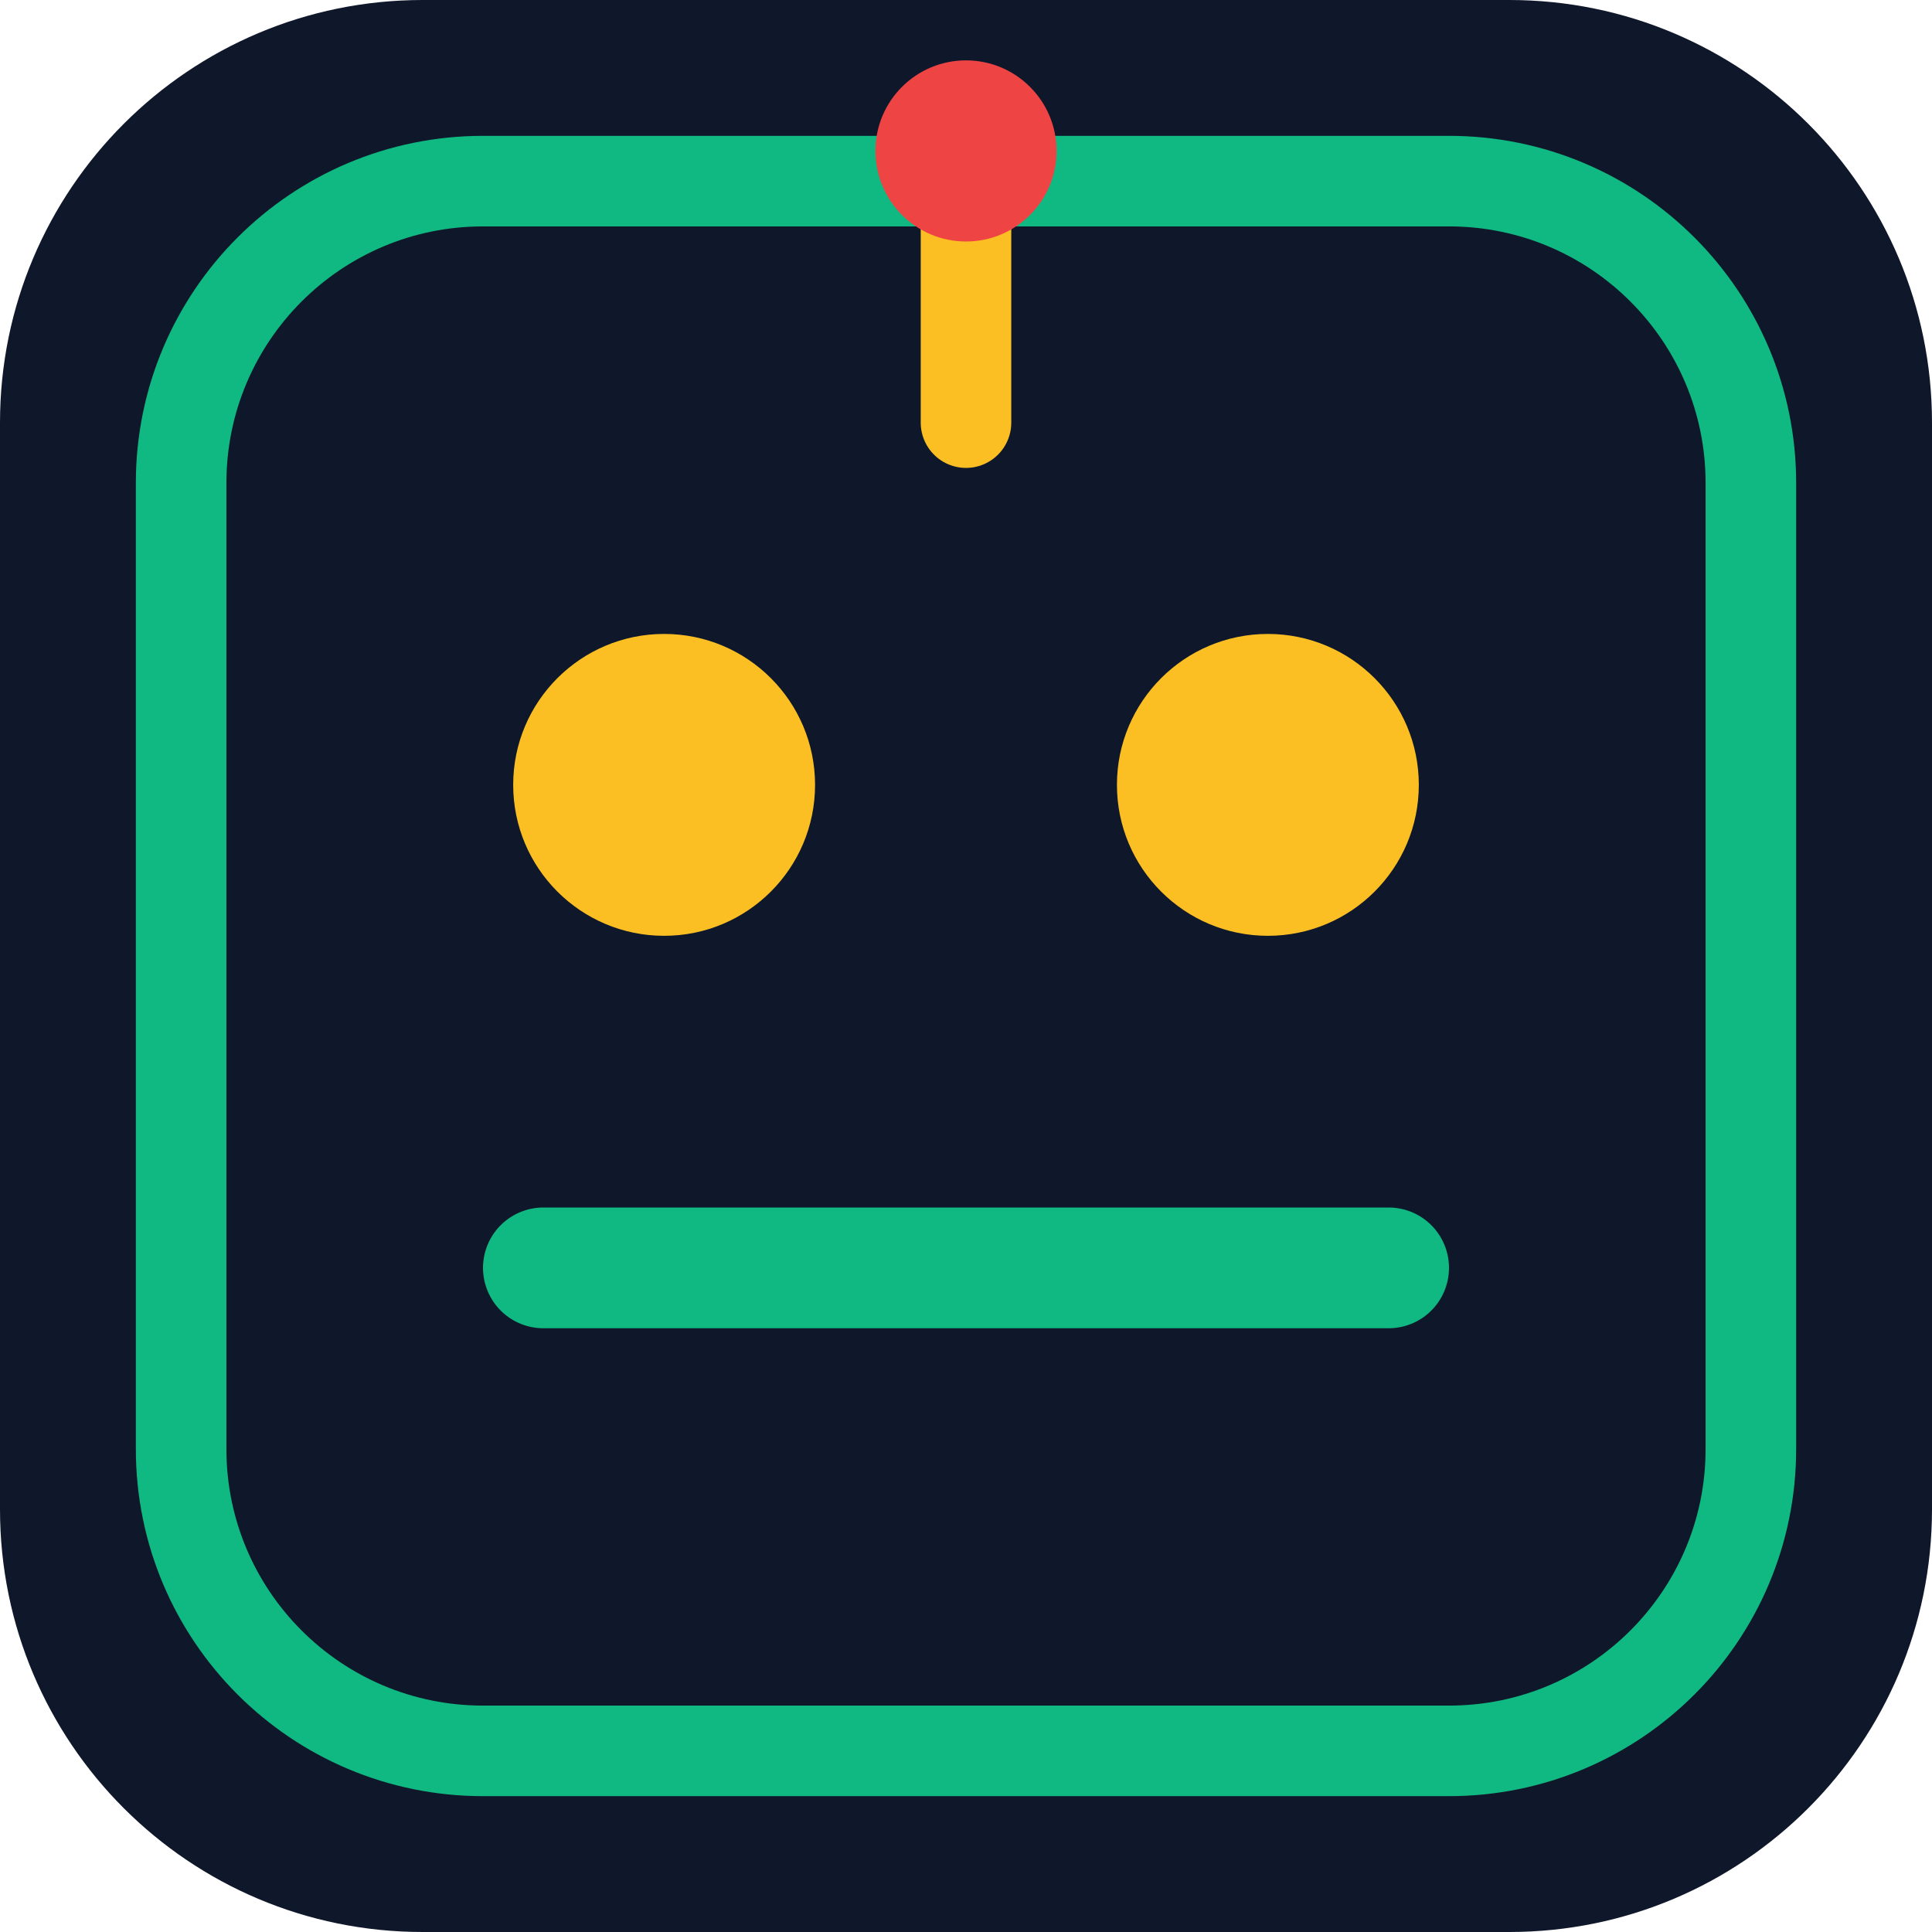
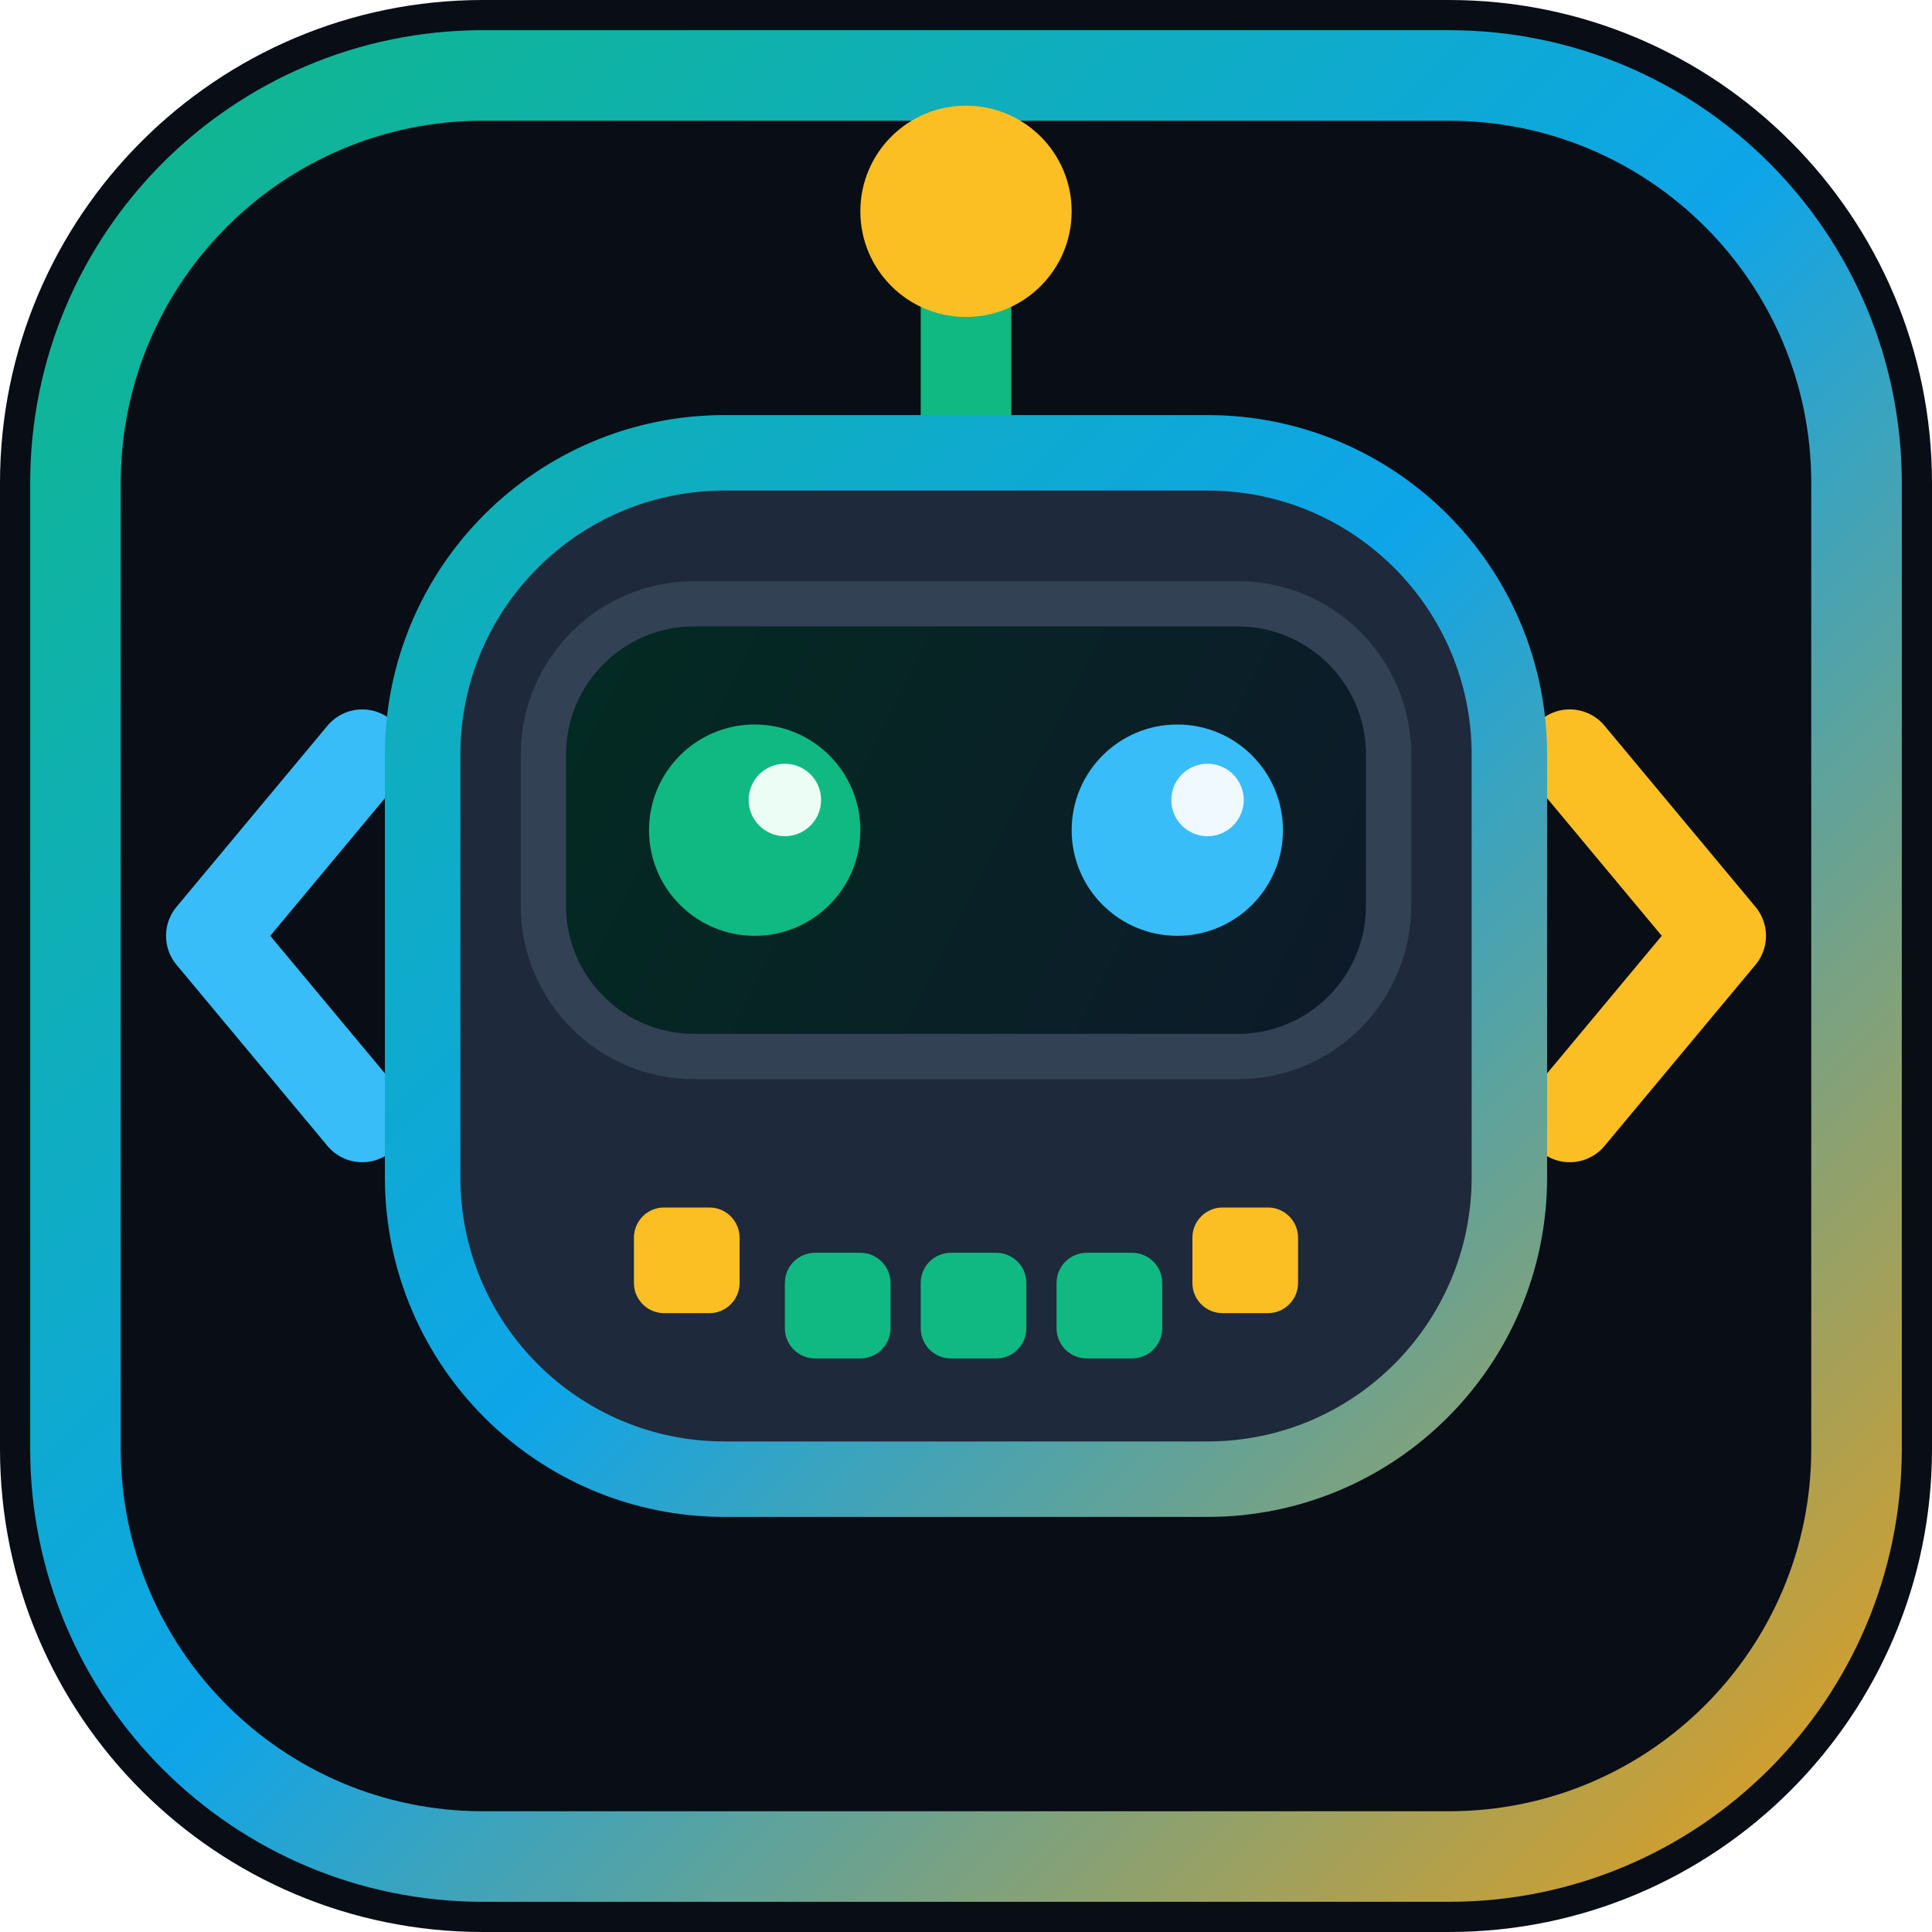
<svg xmlns="http://www.w3.org/2000/svg" viewBox="0 0 64 64" fill="none">
-   <rect width="64" height="64" rx="14" fill="#0f172a" />
-   <rect x="6" y="6" width="52" height="52" rx="10" stroke="#10b981" stroke-width="3" />
-   <circle cx="22" cy="26" r="5" fill="#fbbf24" />
-   <circle cx="42" cy="26" r="5" fill="#fbbf24" />
-   <path d="M18 42h28" stroke="#10b981" stroke-width="4" stroke-linecap="round" />
-   <path d="M32 6v8" stroke="#fbbf24" stroke-width="3" stroke-linecap="round" />
-   <circle cx="32" cy="5" r="3" fill="#ef4444" />
+   <defs>
+     <linearGradient id="cb-grad" x1="0" y1="0" x2="64" y2="64" gradientUnits="userSpaceOnUse">
+       <stop offset="0%" stop-color="#10b981" />
+       <stop offset="50%" stop-color="#0ea5e9" />
+       <stop offset="100%" stop-color="#f59e0b" />
+     </linearGradient>
+     <linearGradient id="cb-visor" x1="16" y1="22" x2="48" y2="38" gradientUnits="userSpaceOnUse">
+       <stop offset="0%" stop-color="#022c22" />
+       <stop offset="100%" stop-color="#0f172a" />
+     </linearGradient>
+   </defs>
+   <rect width="64" height="64" rx="16" fill="#090d16" />
+   <rect x="2.5" y="2.5" width="59" height="59" rx="13.5" stroke="url(#cb-grad)" stroke-width="3" />
+   <path d="M32 8V15" stroke="#10b981" stroke-width="3" stroke-linecap="round" />
+   <circle cx="32" cy="7" r="3.5" fill="#fbbf24" />
+   <path d="M12 25L7 31L12 37" stroke="#38bdf8" stroke-width="3" stroke-linecap="round" stroke-linejoin="round" />
+   <path d="M52 25L57 31L52 37" stroke="#fbbf24" stroke-width="3" stroke-linecap="round" stroke-linejoin="round" />
+   <rect x="14" y="15" width="36" height="34" rx="10" fill="#1e293b" stroke="url(#cb-grad)" stroke-width="2.5" />
+   <rect x="18" y="20" width="28" height="15" rx="5" fill="url(#cb-visor)" stroke="#334155" stroke-width="1.5" />
+   <circle cx="25" cy="27.5" r="3.5" fill="#10b981" />
+   <circle cx="26" cy="26.5" r="1.2" fill="#ecfdf5" />
+   <circle cx="39" cy="27.5" r="3.5" fill="#38bdf8" />
+   <circle cx="40" cy="26.5" r="1.2" fill="#f0f9ff" />
+   <rect x="21" y="40" width="3.5" height="3.5" rx="1" fill="#fbbf24" />
+   <rect x="26" y="41.5" width="3.5" height="3.5" rx="1" fill="#10b981" />
+   <rect x="30.5" y="41.5" width="3.5" height="3.5" rx="1" fill="#10b981" />
+   <rect x="35" y="41.5" width="3.5" height="3.5" rx="1" fill="#10b981" />
+   <rect x="39.5" y="40" width="3.5" height="3.5" rx="1" fill="#fbbf24" />
</svg>
